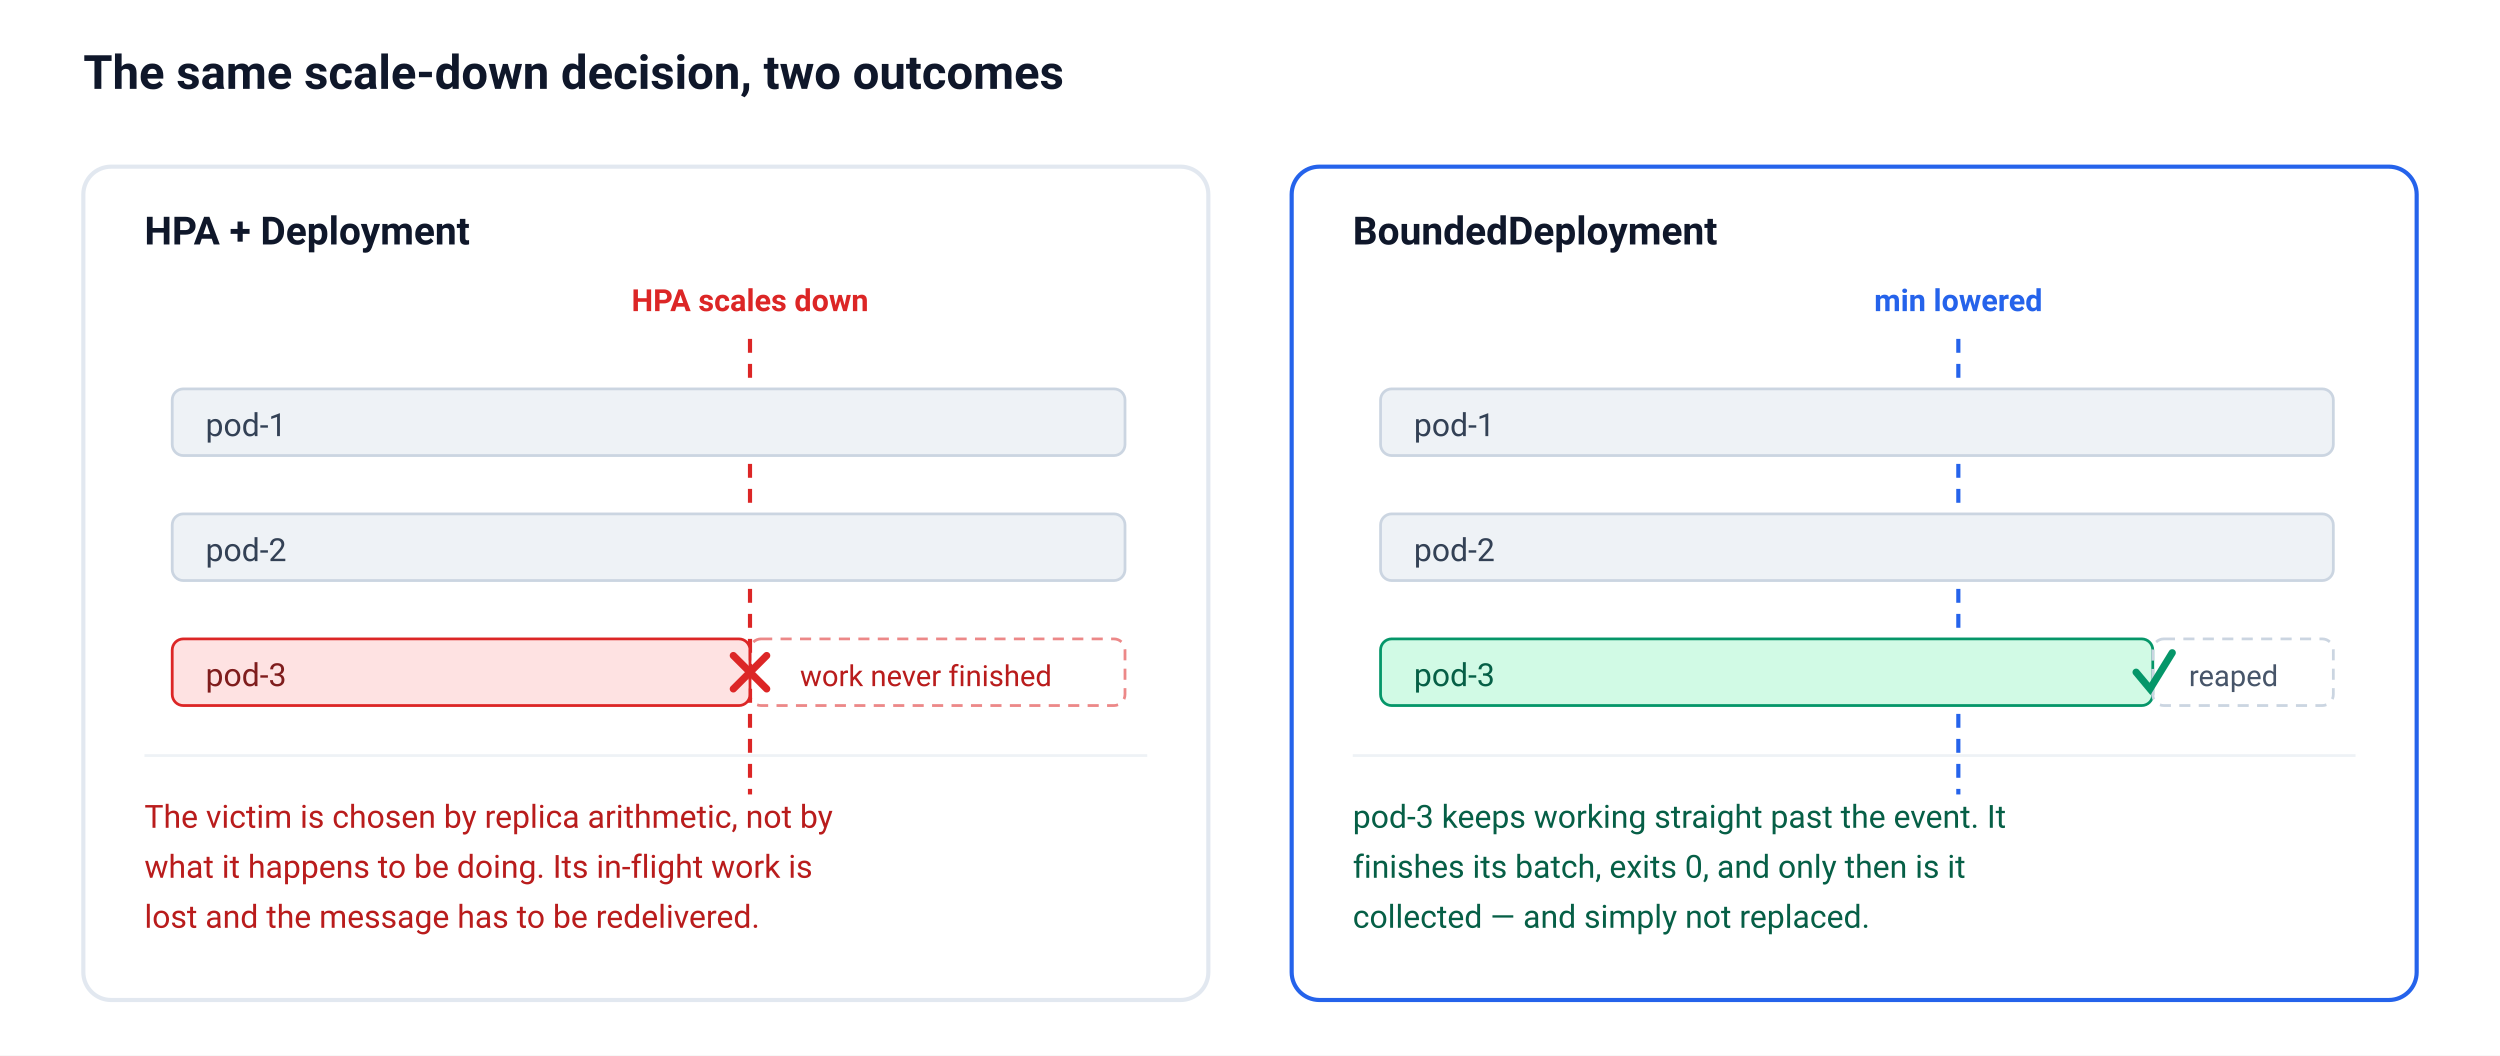
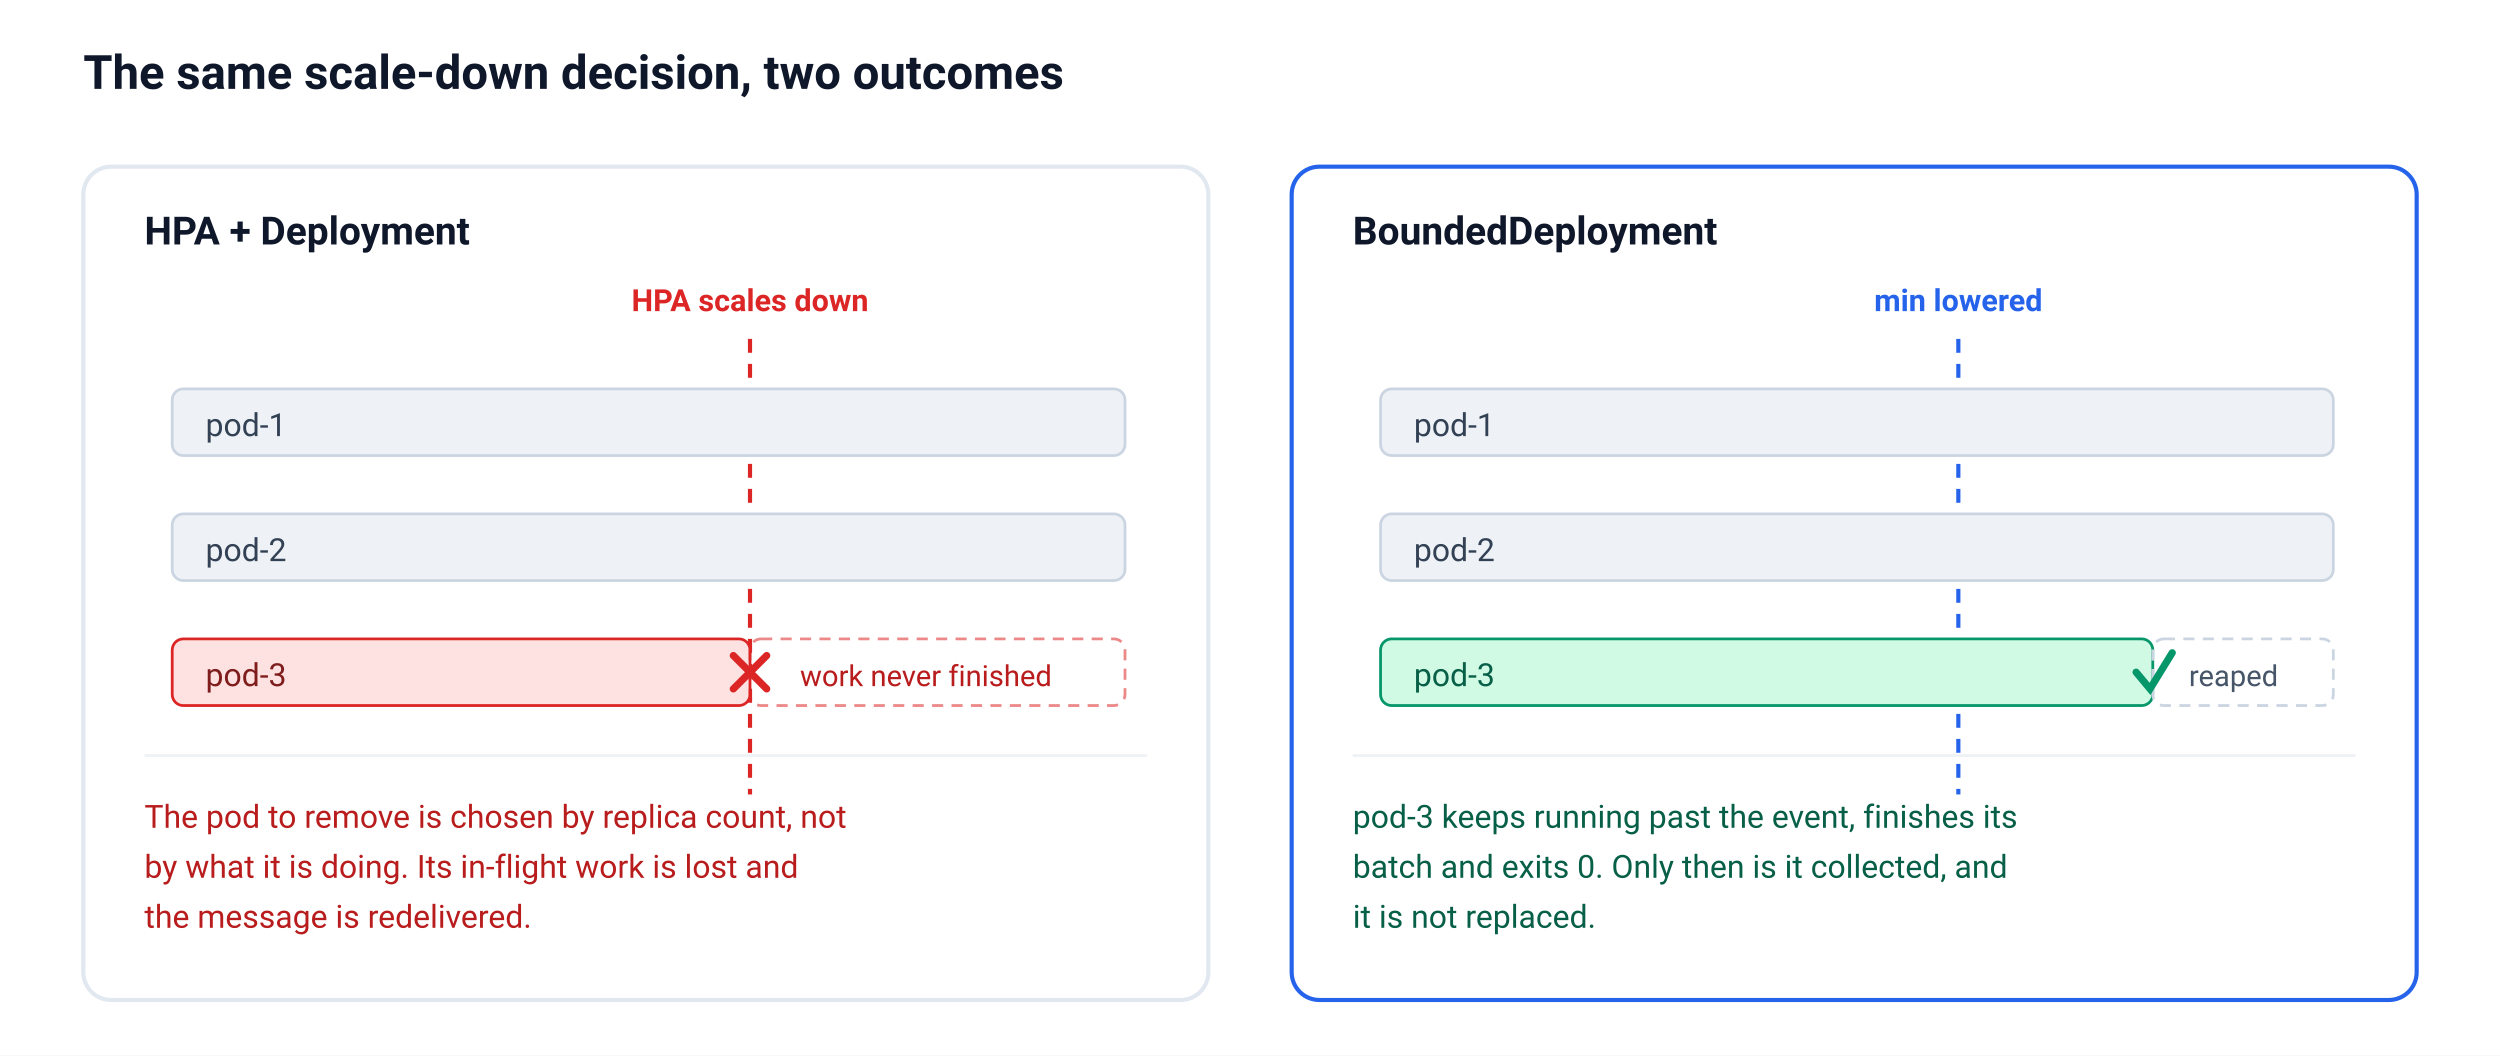
<svg xmlns="http://www.w3.org/2000/svg" viewBox="0 0 900 380" width="900" height="380" role="img" aria-label="Two panels comparing the same scale-down event. Under HPA, pod-3 is cut off at the scale-down line and its in-flight work is lost. Under BoundedDeployment, pod-3 keeps running past the same event, finishes its batch, exits zero, and is then reaped without being replaced.">
  <rect width="900" height="380" fill="#ffffff" />
  <g font-family="ui-sans-serif, system-ui, -apple-system, 'Segoe UI', Roboto, Helvetica, Arial, sans-serif">
    <text x="30" y="32" font-size="17" font-weight="700" fill="#0f172a">The same scale-down decision, two outcomes</text>
    <rect x="30" y="60" width="405" height="300" rx="10" fill="#ffffff" stroke="#e2e8f0" stroke-width="1.5" />
    <text x="52" y="88" font-size="14" font-weight="700" fill="#0f172a">HPA + Deployment</text>
    <text x="270" y="112" font-size="11" font-weight="700" fill="#dc2626" text-anchor="middle">HPA scales down</text>
    <line x1="270" y1="122" x2="270" y2="286" stroke="#dc2626" stroke-width="1.5" stroke-dasharray="5 4" />
    <rect x="62" y="140" width="343" height="24" rx="4" fill="#eef2f6" stroke="#cbd5e1" />
    <text x="74" y="157" font-size="11.5" fill="#334155">pod-1</text>
    <rect x="62" y="185" width="343" height="24" rx="4" fill="#eef2f6" stroke="#cbd5e1" />
    <text x="74" y="202" font-size="11.5" fill="#334155">pod-2</text>
    <rect x="62" y="230" width="208" height="24" rx="4" fill="#fee2e2" stroke="#dc2626" />
    <text x="74" y="247" font-size="11.5" fill="#7f1d1d">pod-3</text>
    <rect x="270" y="230" width="135" height="24" rx="4" fill="none" stroke="#dc2626" stroke-width="1" stroke-dasharray="4 3" opacity="0.55" />
    <g stroke="#dc2626" stroke-width="2.6" stroke-linecap="round">
      <line x1="264" y1="236" x2="276" y2="248" />
      <line x1="276" y1="236" x2="264" y2="248" />
    </g>
    <text x="288" y="247" font-size="10.5" fill="#b91c1c">work never finished</text>
    <line x1="52" y1="272" x2="413" y2="272" stroke="#eef2f6" />
-     <text x="52" y="298" font-size="11.5" fill="#b91c1c">The victim is chosen by replica arithmetic, not by</text>
-     <text x="52" y="316" font-size="11.5" fill="#b91c1c">what it happens to be doing. Its in-flight work is</text>
-     <text x="52" y="334" font-size="11.5" fill="#b91c1c">lost and the message has to be redelivered.</text>
+     <text x="52" y="298" font-size="11.5" fill="#b91c1c">The pod to remove is chosen by replica count, not</text>
+     <text x="52" y="316" font-size="11.5" fill="#b91c1c">by what it is doing. Its in-flight work is lost and</text>
+     <text x="52" y="334" font-size="11.5" fill="#b91c1c">the message is redelivered.</text>
    <rect x="465" y="60" width="405" height="300" rx="10" fill="#ffffff" stroke="#2563eb" stroke-width="1.5" />
    <text x="487" y="88" font-size="14" font-weight="700" fill="#0f172a">BoundedDeployment</text>
    <text x="705" y="112" font-size="11" font-weight="700" fill="#2563eb" text-anchor="middle">min lowered</text>
    <line x1="705" y1="122" x2="705" y2="286" stroke="#2563eb" stroke-width="1.5" stroke-dasharray="5 4" />
    <rect x="497" y="140" width="343" height="24" rx="4" fill="#eef2f6" stroke="#cbd5e1" />
    <text x="509" y="157" font-size="11.5" fill="#334155">pod-1</text>
    <rect x="497" y="185" width="343" height="24" rx="4" fill="#eef2f6" stroke="#cbd5e1" />
    <text x="509" y="202" font-size="11.5" fill="#334155">pod-2</text>
    <rect x="497" y="230" width="278" height="24" rx="4" fill="#d1fae5" stroke="#059669" />
    <text x="509" y="247" font-size="11.5" fill="#065f46">pod-3</text>
    <rect x="775" y="230" width="65" height="24" rx="4" fill="none" stroke="#cbd5e1" stroke-width="1" stroke-dasharray="4 3" />
    <g stroke="#059669" stroke-width="2.6" stroke-linecap="round" fill="none">
      <polyline points="769,242 774,248 782,235" />
    </g>
    <text x="788" y="247" font-size="10.5" fill="#475569">reaped</text>
    <line x1="487" y1="272" x2="848" y2="272" stroke="#eef2f6" />
-     <text x="487" y="298" font-size="11.5" fill="#065f46">pod-3 keeps working straight past the event. It</text>
-     <text x="487" y="316" font-size="11.5" fill="#065f46">finishes its batch, exits 0, and only then is it</text>
-     <text x="487" y="334" font-size="11.5" fill="#065f46">collected — and simply not replaced.</text>
+     <text x="487" y="298" font-size="11.5" fill="#065f46">pod-3 keeps running past the event, finishes its</text>
+     <text x="487" y="316" font-size="11.5" fill="#065f46">batch and exits 0. Only then is it collected, and</text>
+     <text x="487" y="334" font-size="11.5" fill="#065f46">it is not replaced.</text>
  </g>
</svg>
